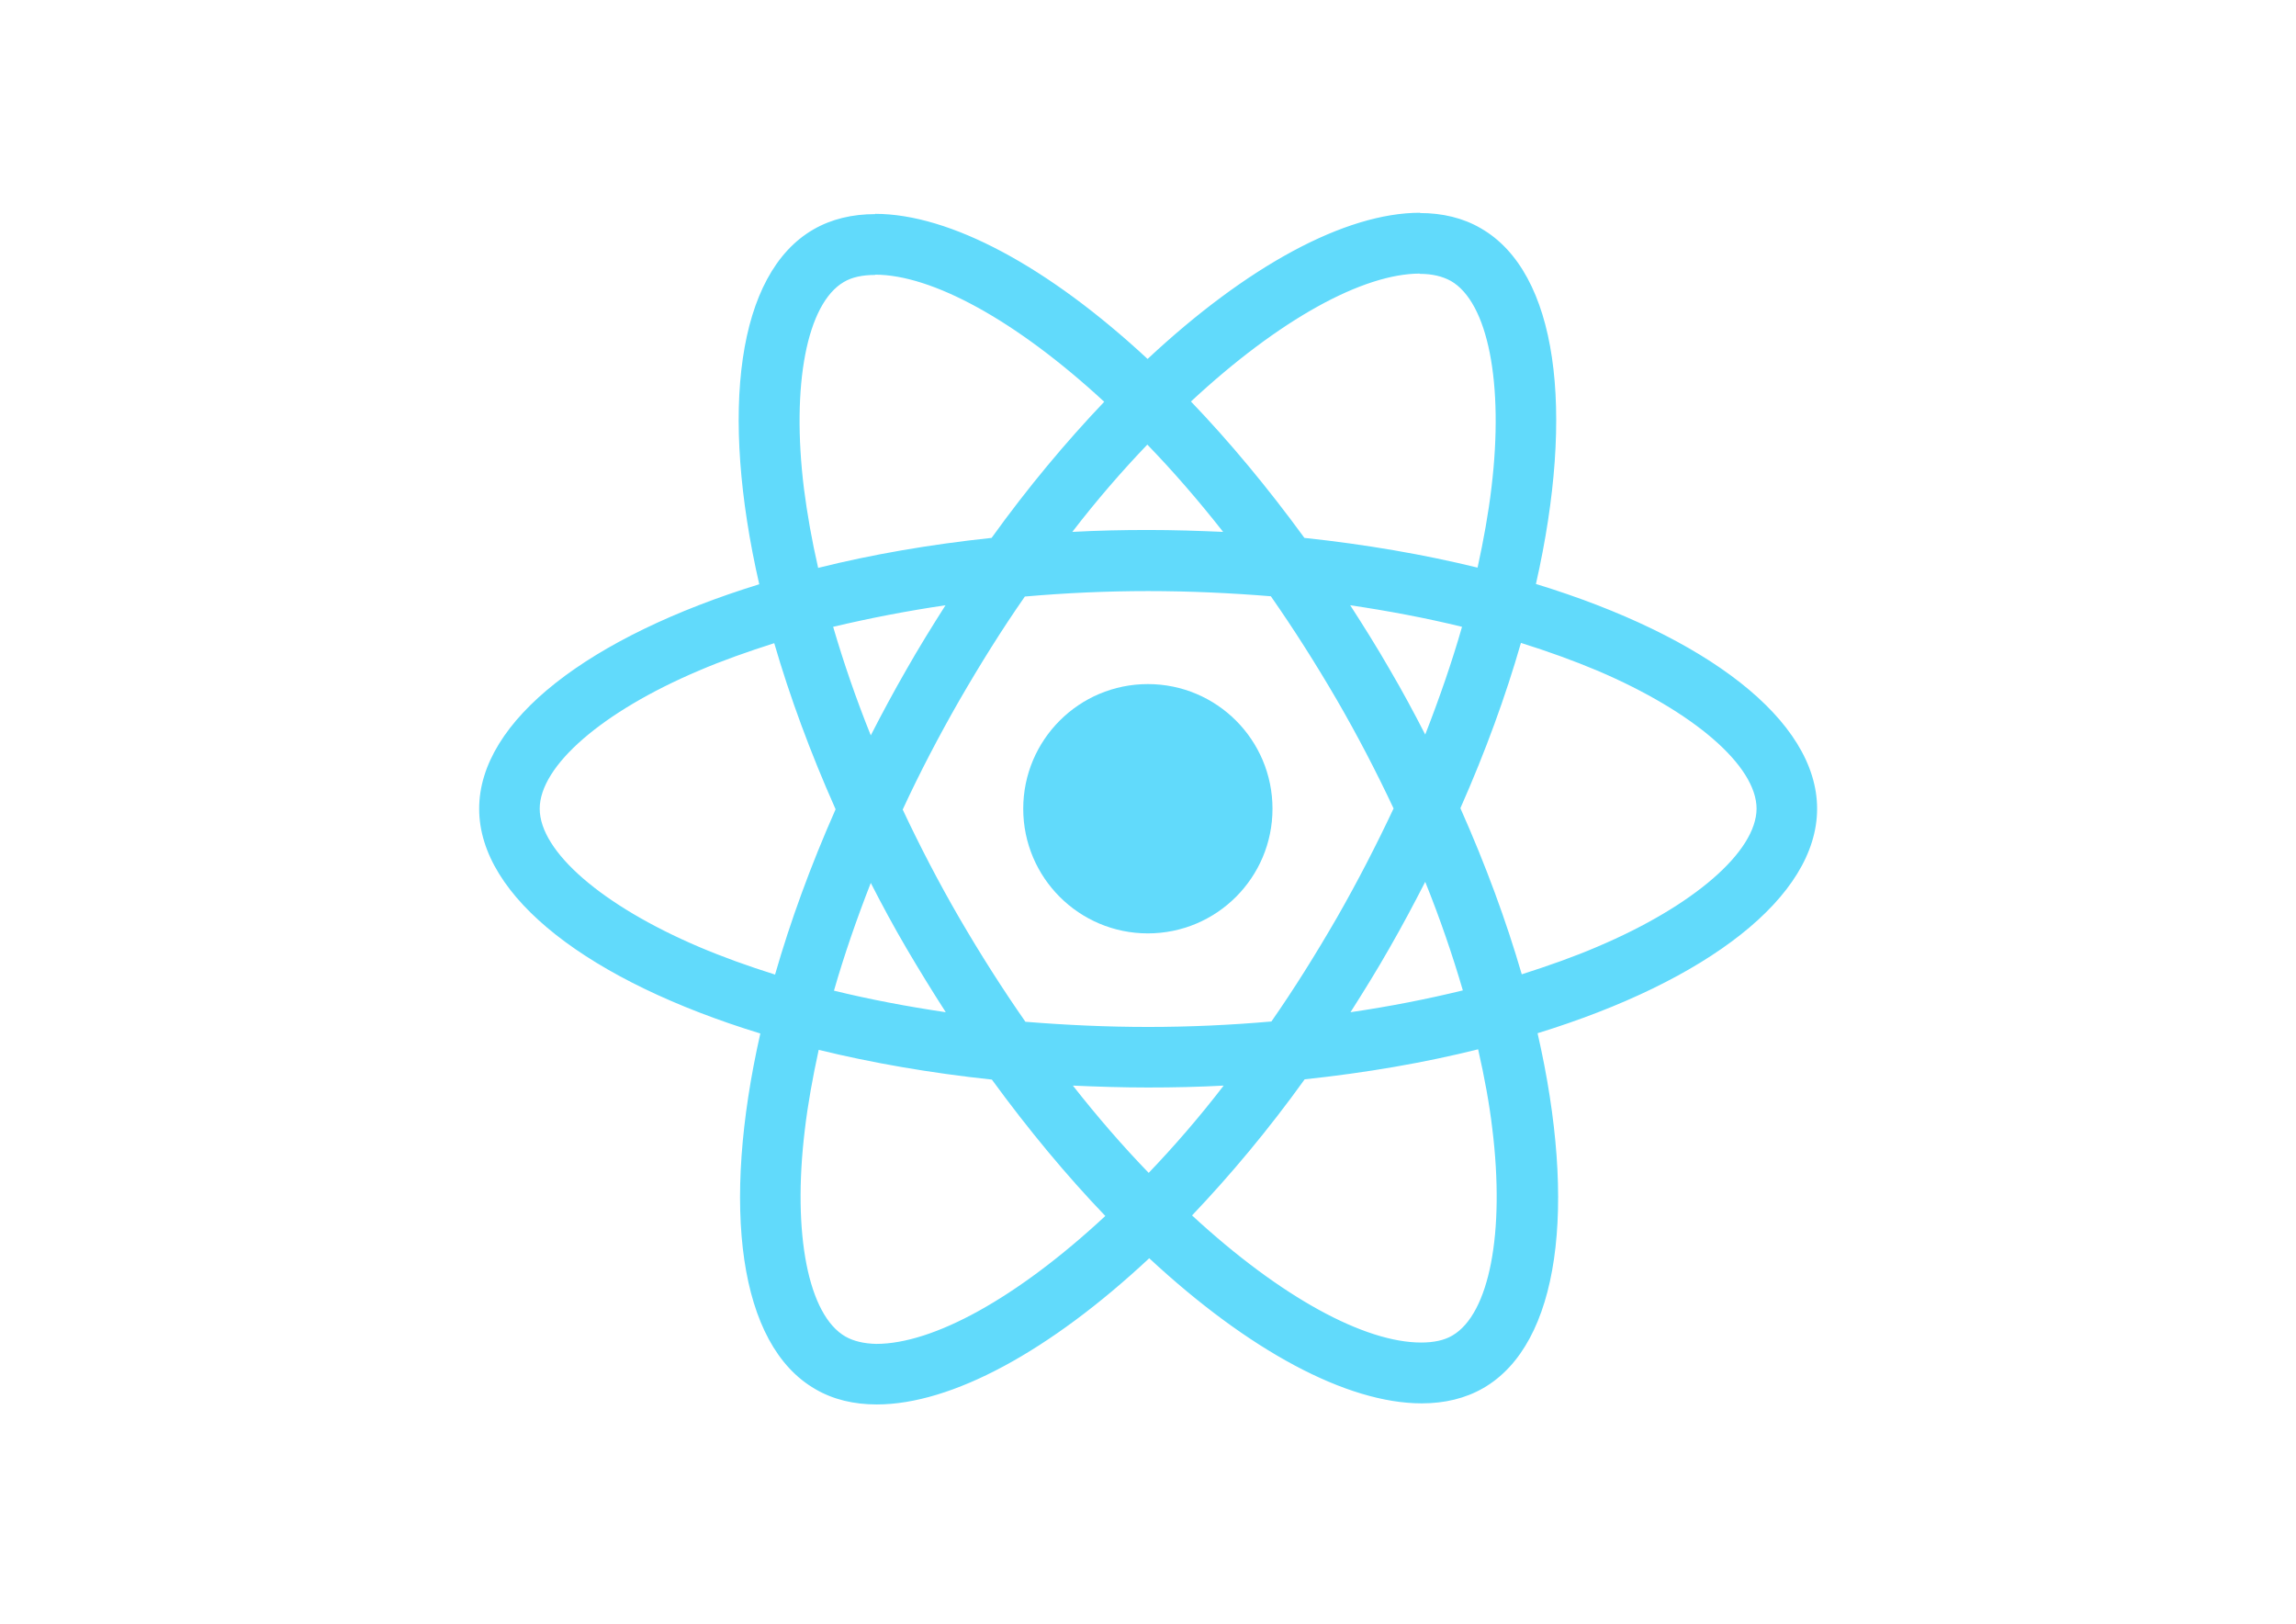
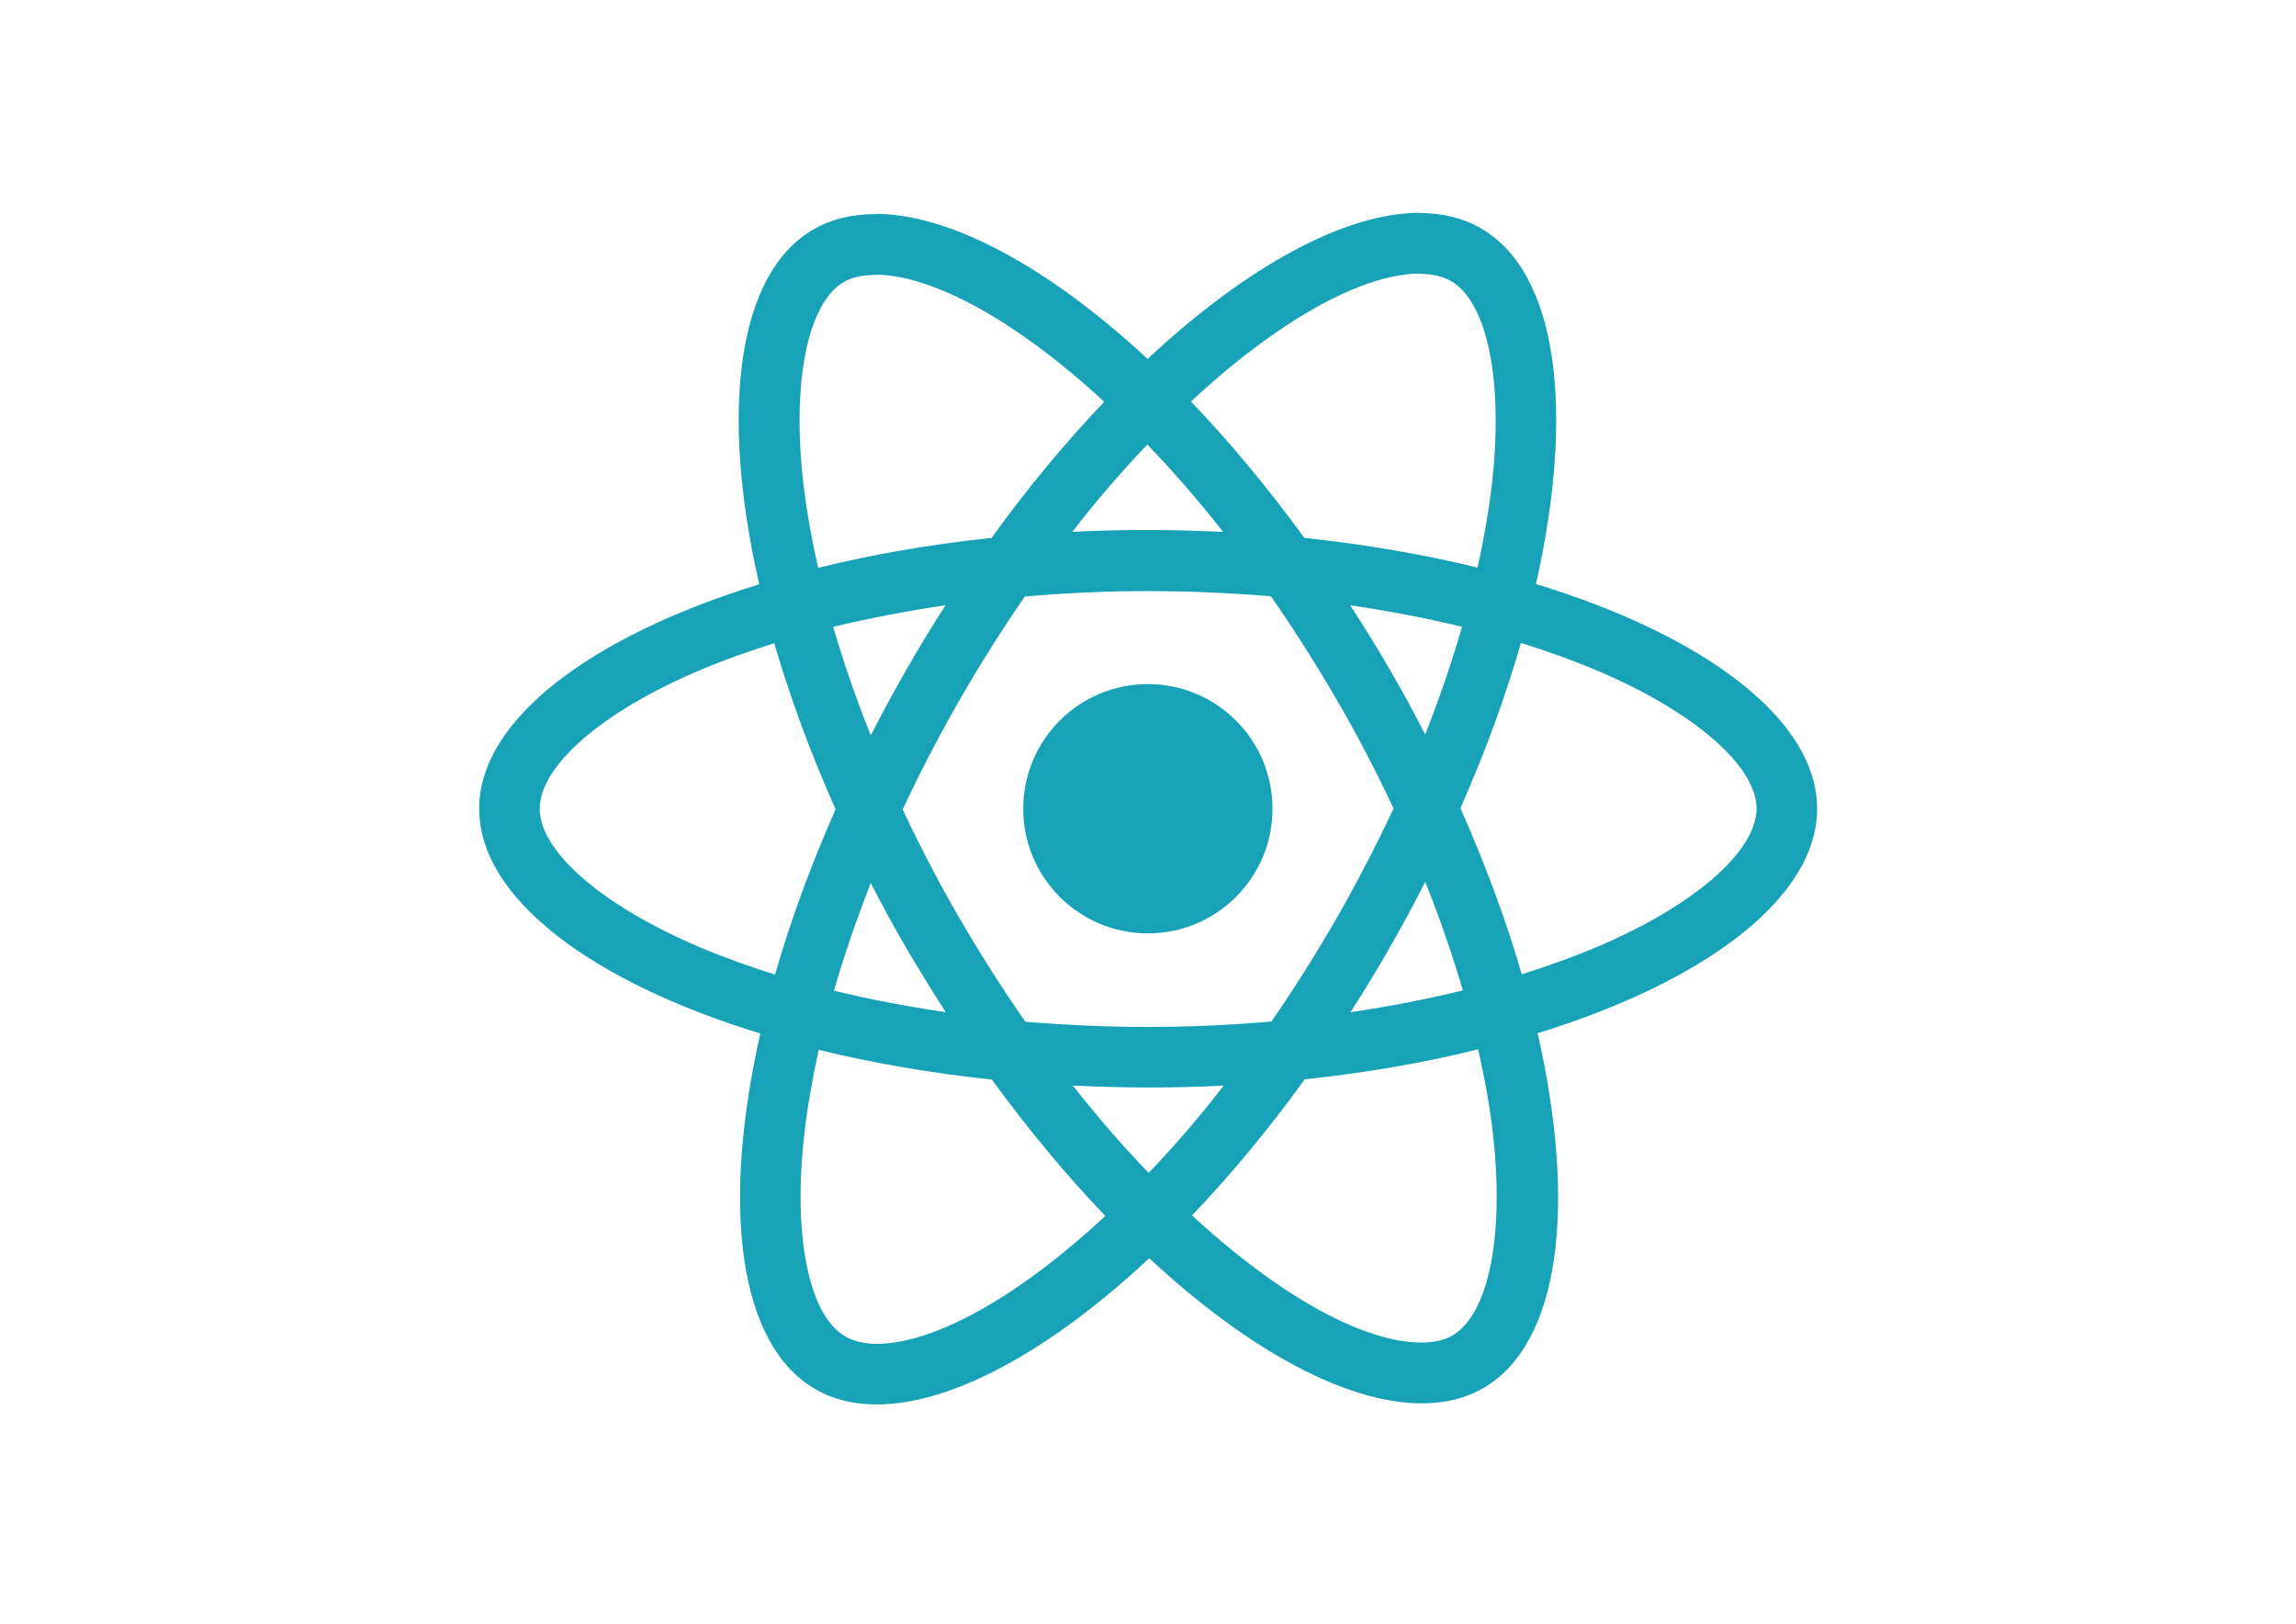
<svg xmlns="http://www.w3.org/2000/svg" viewBox="0 0 841.9 595.3">
-   <g fill="#61DAFB">
+   <g fill="#17a2b8">
    <path d="M666.3 296.5c0-32.5-40.7-63.3-103.1-82.4 14.4-63.6 8-114.2-20.2-130.4-6.5-3.8-14.1-5.6-22.4-5.6v22.3c4.6 0 8.3.9 11.4 2.6 13.6 7.8 19.5 37.5 14.9 75.7-1.1 9.4-2.9 19.3-5.1 29.4-19.6-4.8-41-8.5-63.5-10.9-13.5-18.5-27.5-35.3-41.6-50 32.6-30.3 63.2-46.9 84-46.9V78c-27.5 0-63.5 19.6-99.9 53.6-36.4-33.8-72.4-53.2-99.9-53.2v22.3c20.7 0 51.4 16.5 84 46.6-14 14.7-28 31.4-41.3 49.9-22.6 2.4-44 6.1-63.6 11-2.3-10-4-19.7-5.2-29-4.7-38.2 1.1-67.9 14.6-75.8 3-1.8 6.9-2.6 11.5-2.6V78.5c-8.4 0-16 1.8-22.6 5.6-28.1 16.2-34.4 66.7-19.9 130.1-62.2 19.2-102.7 49.9-102.7 82.3 0 32.5 40.7 63.3 103.1 82.4-14.4 63.6-8 114.2 20.2 130.4 6.5 3.8 14.1 5.6 22.5 5.6 27.5 0 63.5-19.6 99.9-53.6 36.4 33.8 72.4 53.2 99.9 53.2 8.4 0 16-1.8 22.6-5.6 28.1-16.2 34.4-66.7 19.9-130.1 62-19.1 102.5-49.9 102.5-82.3zm-130.2-66.7c-3.7 12.9-8.3 26.2-13.5 39.5-4.1-8-8.4-16-13.1-24-4.6-8-9.5-15.8-14.4-23.4 14.2 2.1 27.9 4.7 41 7.9zm-45.8 106.5c-7.8 13.5-15.8 26.3-24.1 38.2-14.9 1.3-30 2-45.2 2-15.1 0-30.2-.7-45-1.9-8.3-11.9-16.4-24.6-24.2-38-7.6-13.1-14.5-26.4-20.8-39.8 6.2-13.4 13.2-26.8 20.7-39.9 7.8-13.5 15.8-26.3 24.1-38.2 14.9-1.3 30-2 45.2-2 15.1 0 30.2.7 45 1.9 8.3 11.9 16.4 24.6 24.2 38 7.6 13.1 14.5 26.4 20.8 39.8-6.3 13.4-13.2 26.8-20.7 39.9zm32.3-13c5.4 13.4 10 26.8 13.8 39.8-13.1 3.2-26.9 5.9-41.2 8 4.9-7.7 9.8-15.6 14.4-23.7 4.6-8 8.9-16.1 13-24.1zM421.2 430c-9.3-9.6-18.6-20.3-27.8-32 9 .4 18.2.7 27.5.7 9.4 0 18.7-.2 27.8-.7-9 11.7-18.3 22.4-27.5 32zm-74.4-58.9c-14.2-2.1-27.9-4.7-41-7.9 3.7-12.9 8.3-26.2 13.5-39.5 4.1 8 8.4 16 13.1 24 4.7 8 9.5 15.8 14.4 23.4zM420.7 163c9.3 9.6 18.6 20.3 27.8 32-9-.4-18.2-.7-27.5-.7-9.4 0-18.7.2-27.8.7 9-11.7 18.3-22.4 27.5-32zm-74 58.9c-4.9 7.7-9.8 15.6-14.4 23.7-4.6 8-8.9 16-13 24-5.4-13.4-10-26.8-13.8-39.8 13.1-3.1 26.9-5.8 41.2-7.9zm-90.5 125.2c-35.4-15.1-58.3-34.9-58.3-50.6 0-15.7 22.9-35.6 58.3-50.6 8.6-3.7 18-7 27.7-10.1 5.7 19.6 13.2 40 22.5 60.9-9.2 20.8-16.6 41.1-22.2 60.6-9.9-3.1-19.3-6.5-28-10.2zM310 490c-13.6-7.8-19.5-37.5-14.9-75.7 1.1-9.4 2.9-19.3 5.1-29.4 19.6 4.8 41 8.5 63.5 10.9 13.5 18.5 27.5 35.3 41.6 50-32.6 30.3-63.2 46.9-84 46.9-4.5-.1-8.3-1-11.3-2.7zm237.2-76.2c4.7 38.2-1.1 67.9-14.6 75.8-3 1.8-6.9 2.6-11.5 2.6-20.7 0-51.4-16.5-84-46.6 14-14.7 28-31.4 41.3-49.9 22.6-2.4 44-6.1 63.6-11 2.3 10.1 4.1 19.8 5.2 29.1zm38.5-66.7c-8.6 3.7-18 7-27.7 10.1-5.7-19.6-13.2-40-22.5-60.9 9.2-20.8 16.6-41.1 22.2-60.6 9.9 3.1 19.3 6.5 28.1 10.2 35.4 15.1 58.3 34.9 58.3 50.6-.1 15.7-23 35.6-58.4 50.6zM320.8 78.4z" />
    <circle cx="420.9" cy="296.5" r="45.7" />
    <path d="M520.5 78.1z" />
  </g>
</svg>
